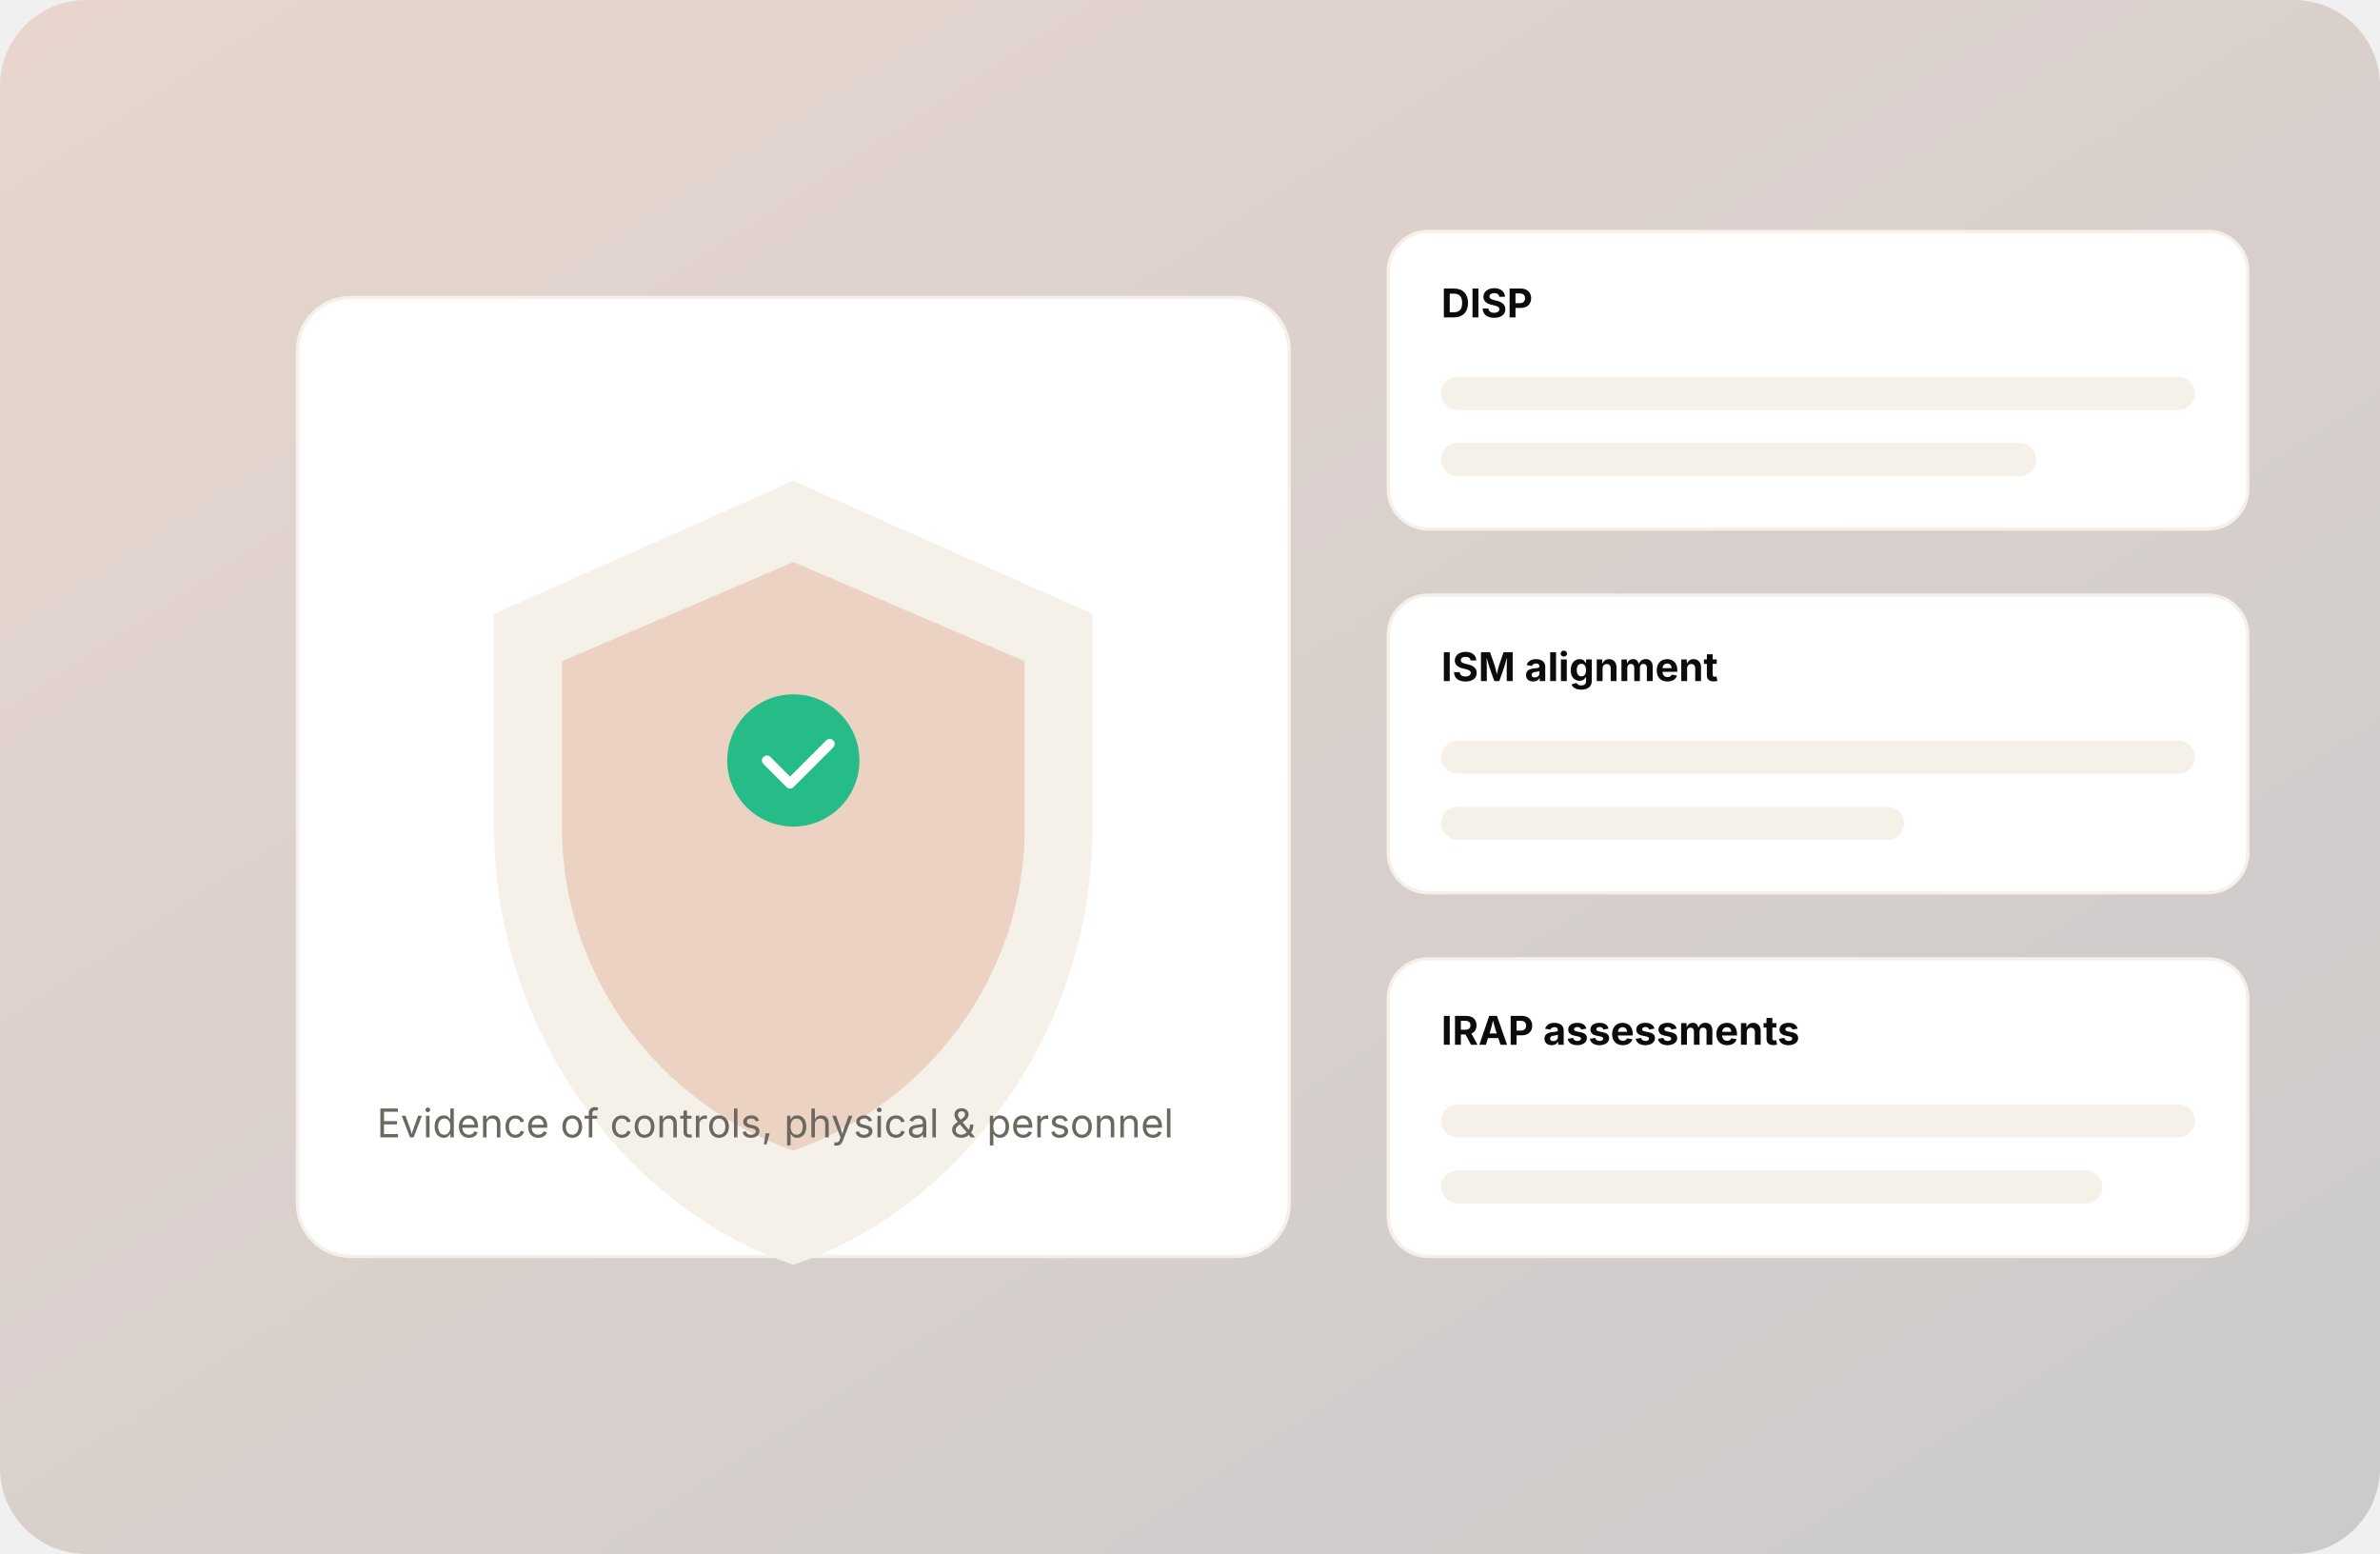
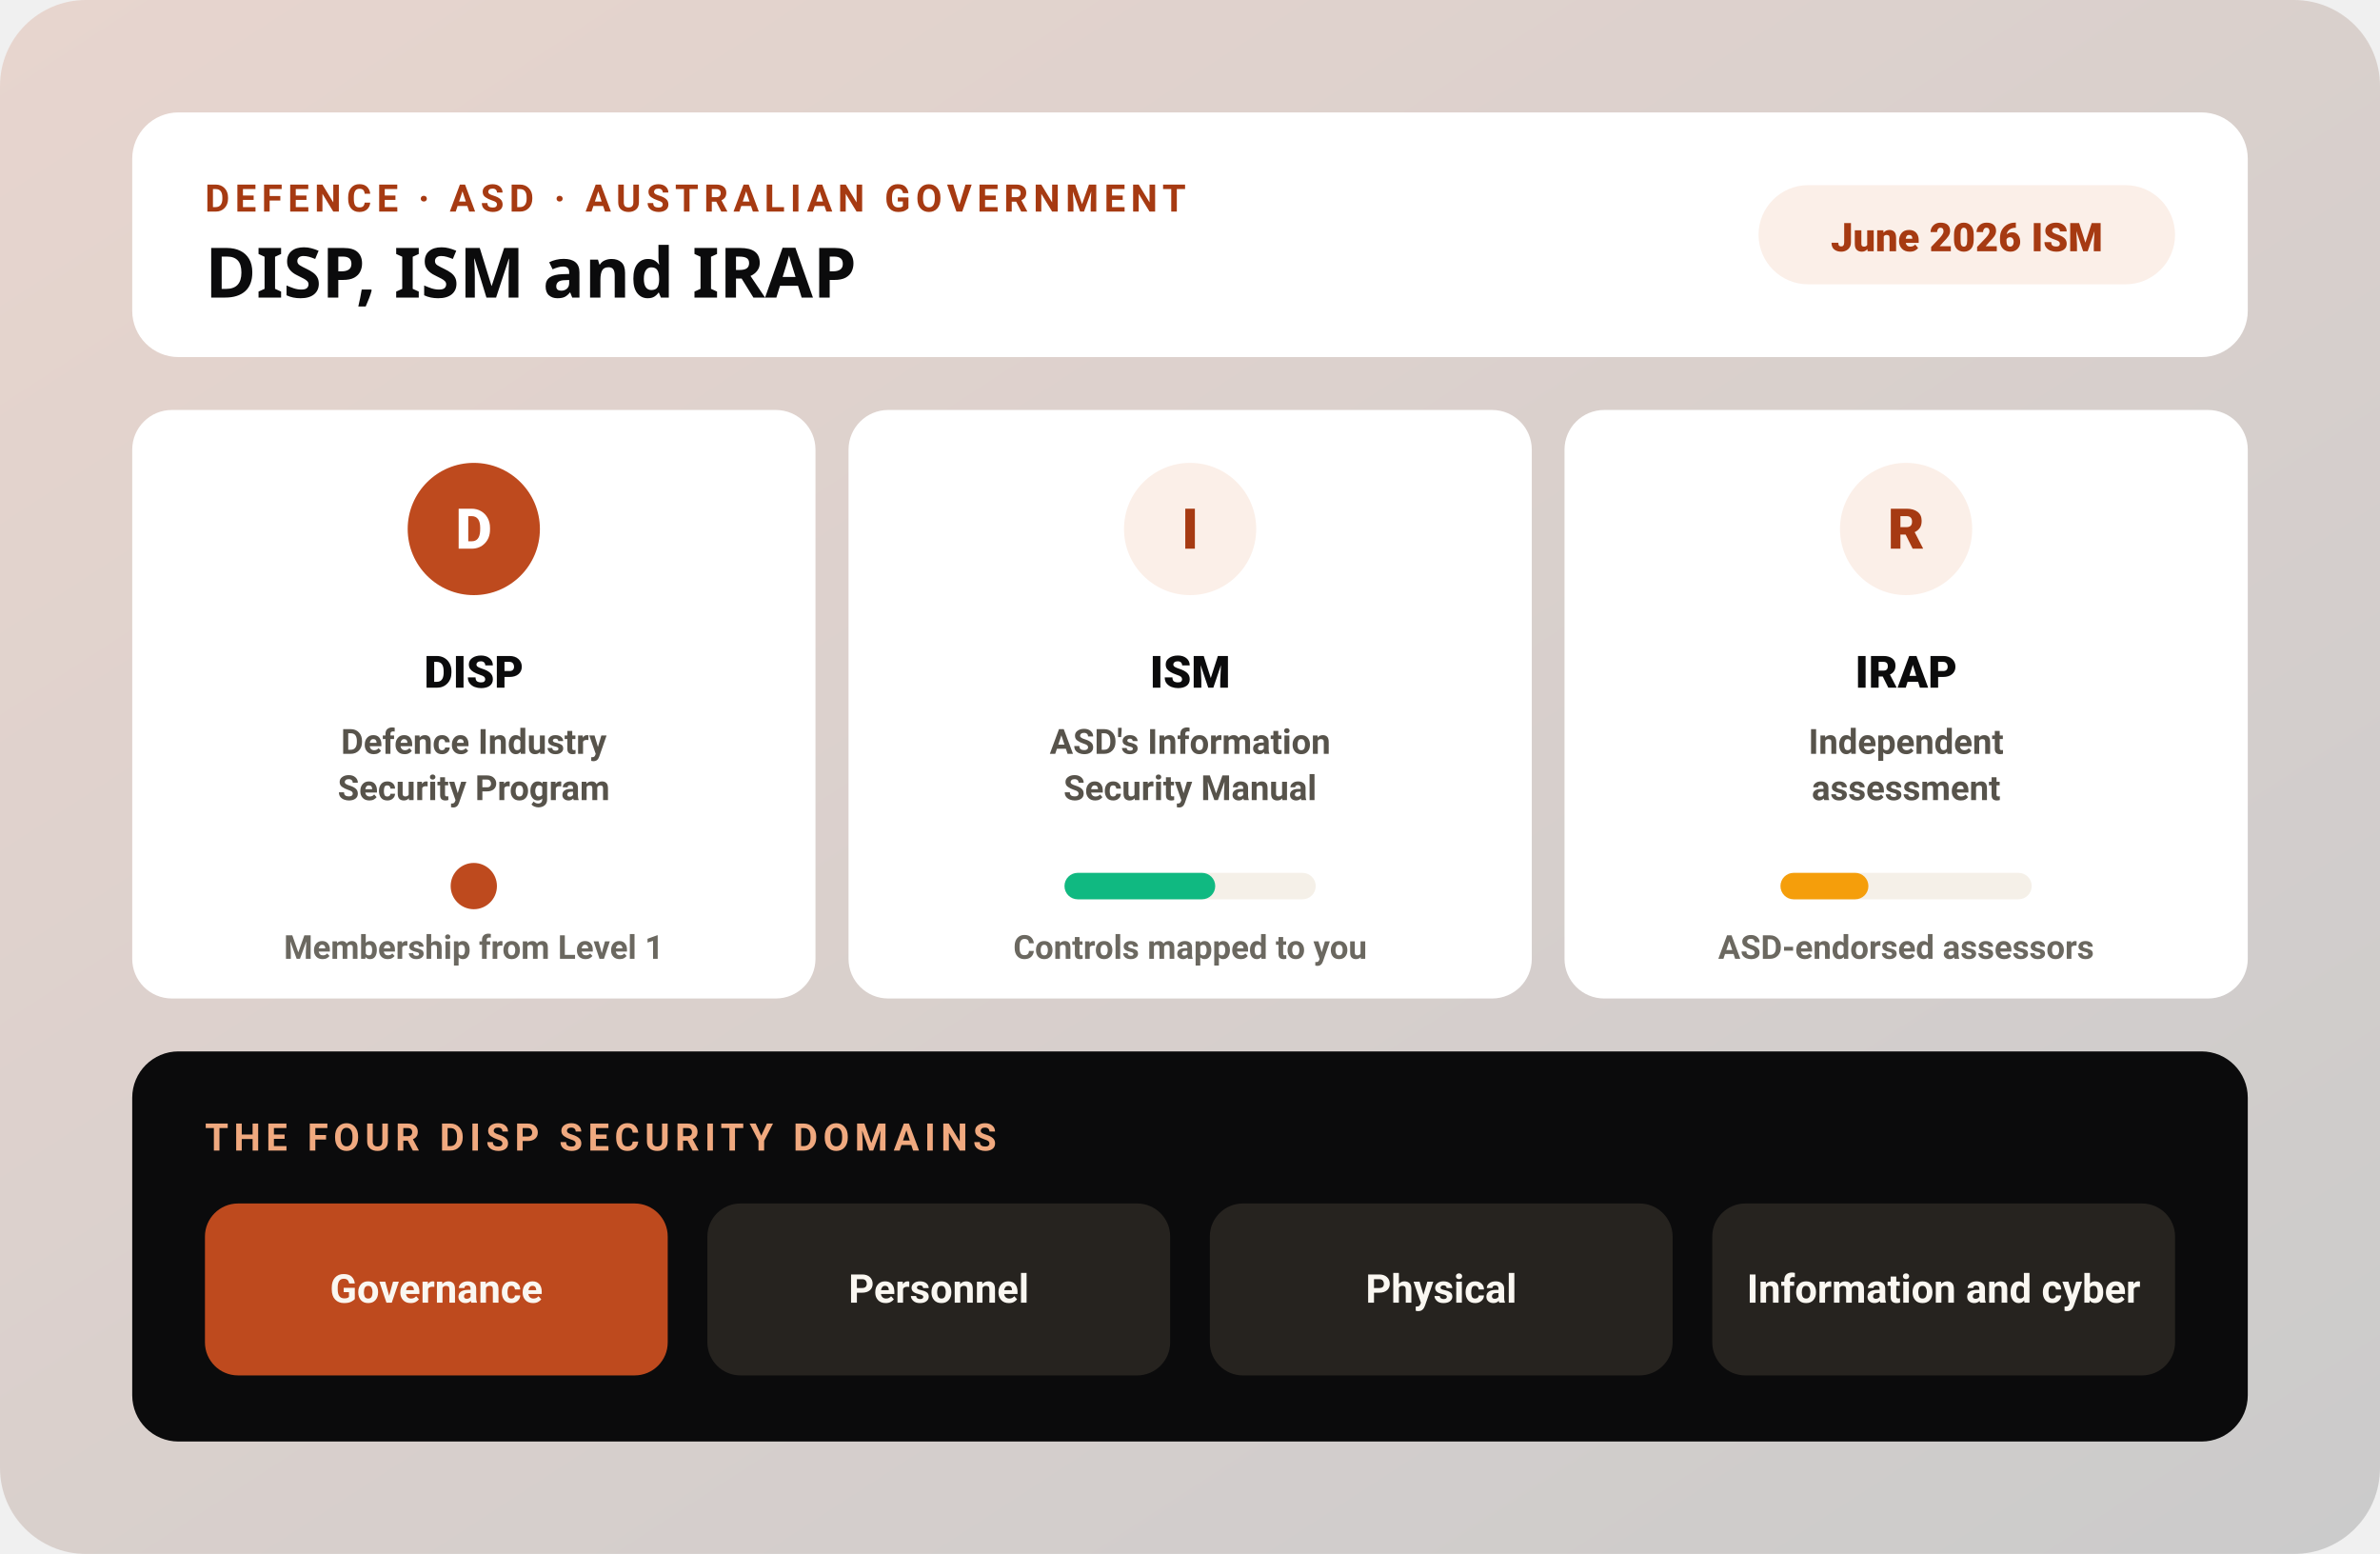
- <svg xmlns="http://www.w3.org/2000/svg" viewBox="0 0 720 470">
+ <svg xmlns="http://www.w3.org/2000/svg" viewBox="0 0 720 470" font-family="Manrope, system-ui, -apple-system, Segoe UI, Roboto, sans-serif">
  <defs>
    <linearGradient id="g" x1="0" y1="0" x2="1" y2="1">
      <stop offset="0" stop-color="#BE4A1E" stop-opacity=".16" />
      <stop offset="1" stop-color="#0B0B0C" stop-opacity=".16" />
    </linearGradient>
  </defs>
  <rect width="720" height="470" rx="26" fill="url(#g)" />
-   <g transform="translate(90,90)">
-     <rect x="0" y="0" width="300" height="290" rx="16" fill="#fff" stroke="#F5F0E8" />
-     <path d="M150 56 L240 96 V160 c0 64-42 116-90 132-48-16-90-68-90-132 V96z" fill="#F5F0E8" stroke="#F5F0E8" />
-     <path d="M150 80 L220 110 V160 c0 46-30 84-70 98-40-14-70-52-70-98 V110z" fill="#BE4A1E" opacity=".18" />
-     <circle cx="150" cy="140" r="20" fill="#10B981" opacity=".9" />
-     <path d="M142 140l7 7 12-12" fill="none" stroke="#fff" stroke-width="3" stroke-linecap="round" stroke-linejoin="round" />
-     <text x="24" y="254" font-family="Inter, system-ui, -apple-system, Segoe UI, Roboto, sans-serif" font-size="12" fill="#6B6860">
-       Evidence of controls, physical &amp; personnel
-     </text>
+   <g transform="translate(40,34)">
+     <rect width="640" height="74" rx="14" fill="#fff" />
+     <text x="22" y="30" font-size="11.5" font-weight="700" fill="#A63A12" letter-spacing="1.6">DEFENCE · ASD · AUSTRALIAN GOVERNMENT</text>
+     <text x="22" y="56" font-family="Bricolage Grotesque, Manrope, system-ui, sans-serif" font-size="21" font-weight="700" fill="#0B0B0C">DISP, ISM and IRAP</text>
+     <rect x="492" y="22" width="126" height="30" rx="15" fill="#FBEFE8" />
+     <text x="555" y="42" text-anchor="middle" font-size="12" font-weight="800" fill="#A63A12">June 2026 ISM</text>
  </g>
-   <g transform="translate(420,70)" font-family="Inter, system-ui, -apple-system, Segoe UI, Roboto, sans-serif" font-size="12">
-     <rect width="260" height="90" rx="12" fill="#fff" stroke="#F5F0E8" />
-     <text x="16" y="26" font-weight="700" fill="#0B0B0C">DISP</text>
-     <rect x="16" y="44" width="228" height="10" rx="5" fill="#F5F0E8" />
-     <rect x="16" y="64" width="180" height="10" rx="5" fill="#F5F0E8" />
-     <g transform="translate(0,110)">
-       <rect width="260" height="90" rx="12" fill="#fff" stroke="#F5F0E8" />
-       <text x="16" y="26" font-weight="700" fill="#0B0B0C">ISM alignment</text>
-       <rect x="16" y="44" width="228" height="10" rx="5" fill="#F5F0E8" />
-       <rect x="16" y="64" width="140" height="10" rx="5" fill="#F5F0E8" />
+   <g text-anchor="middle">
+     <g transform="translate(40.0,124)">
+       <rect width="206.7" height="178" rx="12" fill="#fff" />
+       <circle cx="103.333" cy="36" r="20" fill="#BE4A1E" />
+       <text x="103.333" y="41.95" font-size="17" font-weight="800" fill="#fff">D</text>
+       <text x="103.333" y="84" font-size="13.5" font-weight="800" fill="#0B0B0C">DISP</text>
+       <text x="103.333" y="104" font-size="10.5" font-weight="600" fill="#57534B">Defence Industry</text>
+       <text x="103.333" y="118" font-size="10.5" font-weight="600" fill="#57534B">Security Program</text>
+       <circle cx="103.333" cy="144" r="7" fill="#BE4A1E" />
+       <text x="103.333" y="166" font-size="10" font-weight="700" fill="#6B6860">Membership from Level 1</text>
    </g>
-     <g transform="translate(0,220)">
-       <rect width="260" height="90" rx="12" fill="#fff" stroke="#F5F0E8" />
-       <text x="16" y="26" font-weight="700" fill="#0B0B0C">IRAP assessments</text>
-       <rect x="16" y="44" width="228" height="10" rx="5" fill="#F5F0E8" />
-       <rect x="16" y="64" width="200" height="10" rx="5" fill="#F5F0E8" />
+     <g transform="translate(256.7,124)">
+       <rect width="206.7" height="178" rx="12" fill="#fff" />
+       <circle cx="103.333" cy="36" r="20" fill="#FBEFE8" />
+       <text x="103.333" y="41.95" font-size="17" font-weight="800" fill="#A63A12">I</text>
+       <text x="103.333" y="84" font-size="13.5" font-weight="800" fill="#0B0B0C">ISM</text>
+       <text x="103.333" y="104" font-size="10.5" font-weight="600" fill="#57534B">ASD's Information</text>
+       <text x="103.333" y="118" font-size="10.5" font-weight="600" fill="#57534B">Security Manual</text>
+       <rect x="65.333" y="140" width="76" height="8" rx="4" fill="#F5F0E8" />
+       <rect x="65.333" y="140" width="45.6" height="8" rx="4" fill="#10B981" />
+       <text x="103.333" y="166" font-size="10" font-weight="700" fill="#6B6860">Controls mapped to you</text>
+     </g>
+     <g transform="translate(473.3,124)">
+       <rect width="206.7" height="178" rx="12" fill="#fff" />
+       <circle cx="103.333" cy="36" r="20" fill="#FBEFE8" />
+       <text x="103.333" y="41.95" font-size="17" font-weight="800" fill="#A63A12">R</text>
+       <text x="103.333" y="84" font-size="13.5" font-weight="800" fill="#0B0B0C">IRAP</text>
+       <text x="103.333" y="104" font-size="10.5" font-weight="600" fill="#57534B">Independent</text>
+       <text x="103.333" y="118" font-size="10.5" font-weight="600" fill="#57534B">assessment</text>
+       <rect x="65.333" y="140" width="76" height="8" rx="4" fill="#F5F0E8" />
+       <rect x="65.333" y="140" width="26.6" height="8" rx="4" fill="#F59E0B" />
+       <text x="103.333" y="166" font-size="10" font-weight="700" fill="#6B6860">ASD-endorsed assessors</text>
    </g>
  </g>
+   <g transform="translate(40,318)">
+     <rect width="640" height="118" rx="14" fill="#0B0B0C" />
+     <text x="22" y="30" font-size="11.5" font-weight="700" fill="#F0A97F" letter-spacing="1.6">THE FOUR DISP SECURITY DOMAINS</text>
+     <rect x="22.0" y="46" width="140.0" height="52" rx="10" fill="#BE4A1E" />
+     <text x="92.0" y="76" text-anchor="middle" font-size="12" font-weight="700" fill="#FAF7F1">Governance</text>
+     <rect x="174.0" y="46" width="140.0" height="52" rx="10" fill="#26231F" />
+     <text x="244.0" y="76" text-anchor="middle" font-size="12" font-weight="700" fill="#FAF7F1">Personnel</text>
+     <rect x="326.0" y="46" width="140.0" height="52" rx="10" fill="#26231F" />
+     <text x="396.0" y="76" text-anchor="middle" font-size="12" font-weight="700" fill="#FAF7F1">Physical</text>
+     <rect x="478.0" y="46" width="140.0" height="52" rx="10" fill="#26231F" />
+     <text x="548.0" y="76" text-anchor="middle" font-size="12" font-weight="700" fill="#FAF7F1">Information and cyber</text>
+   </g>
</svg>
